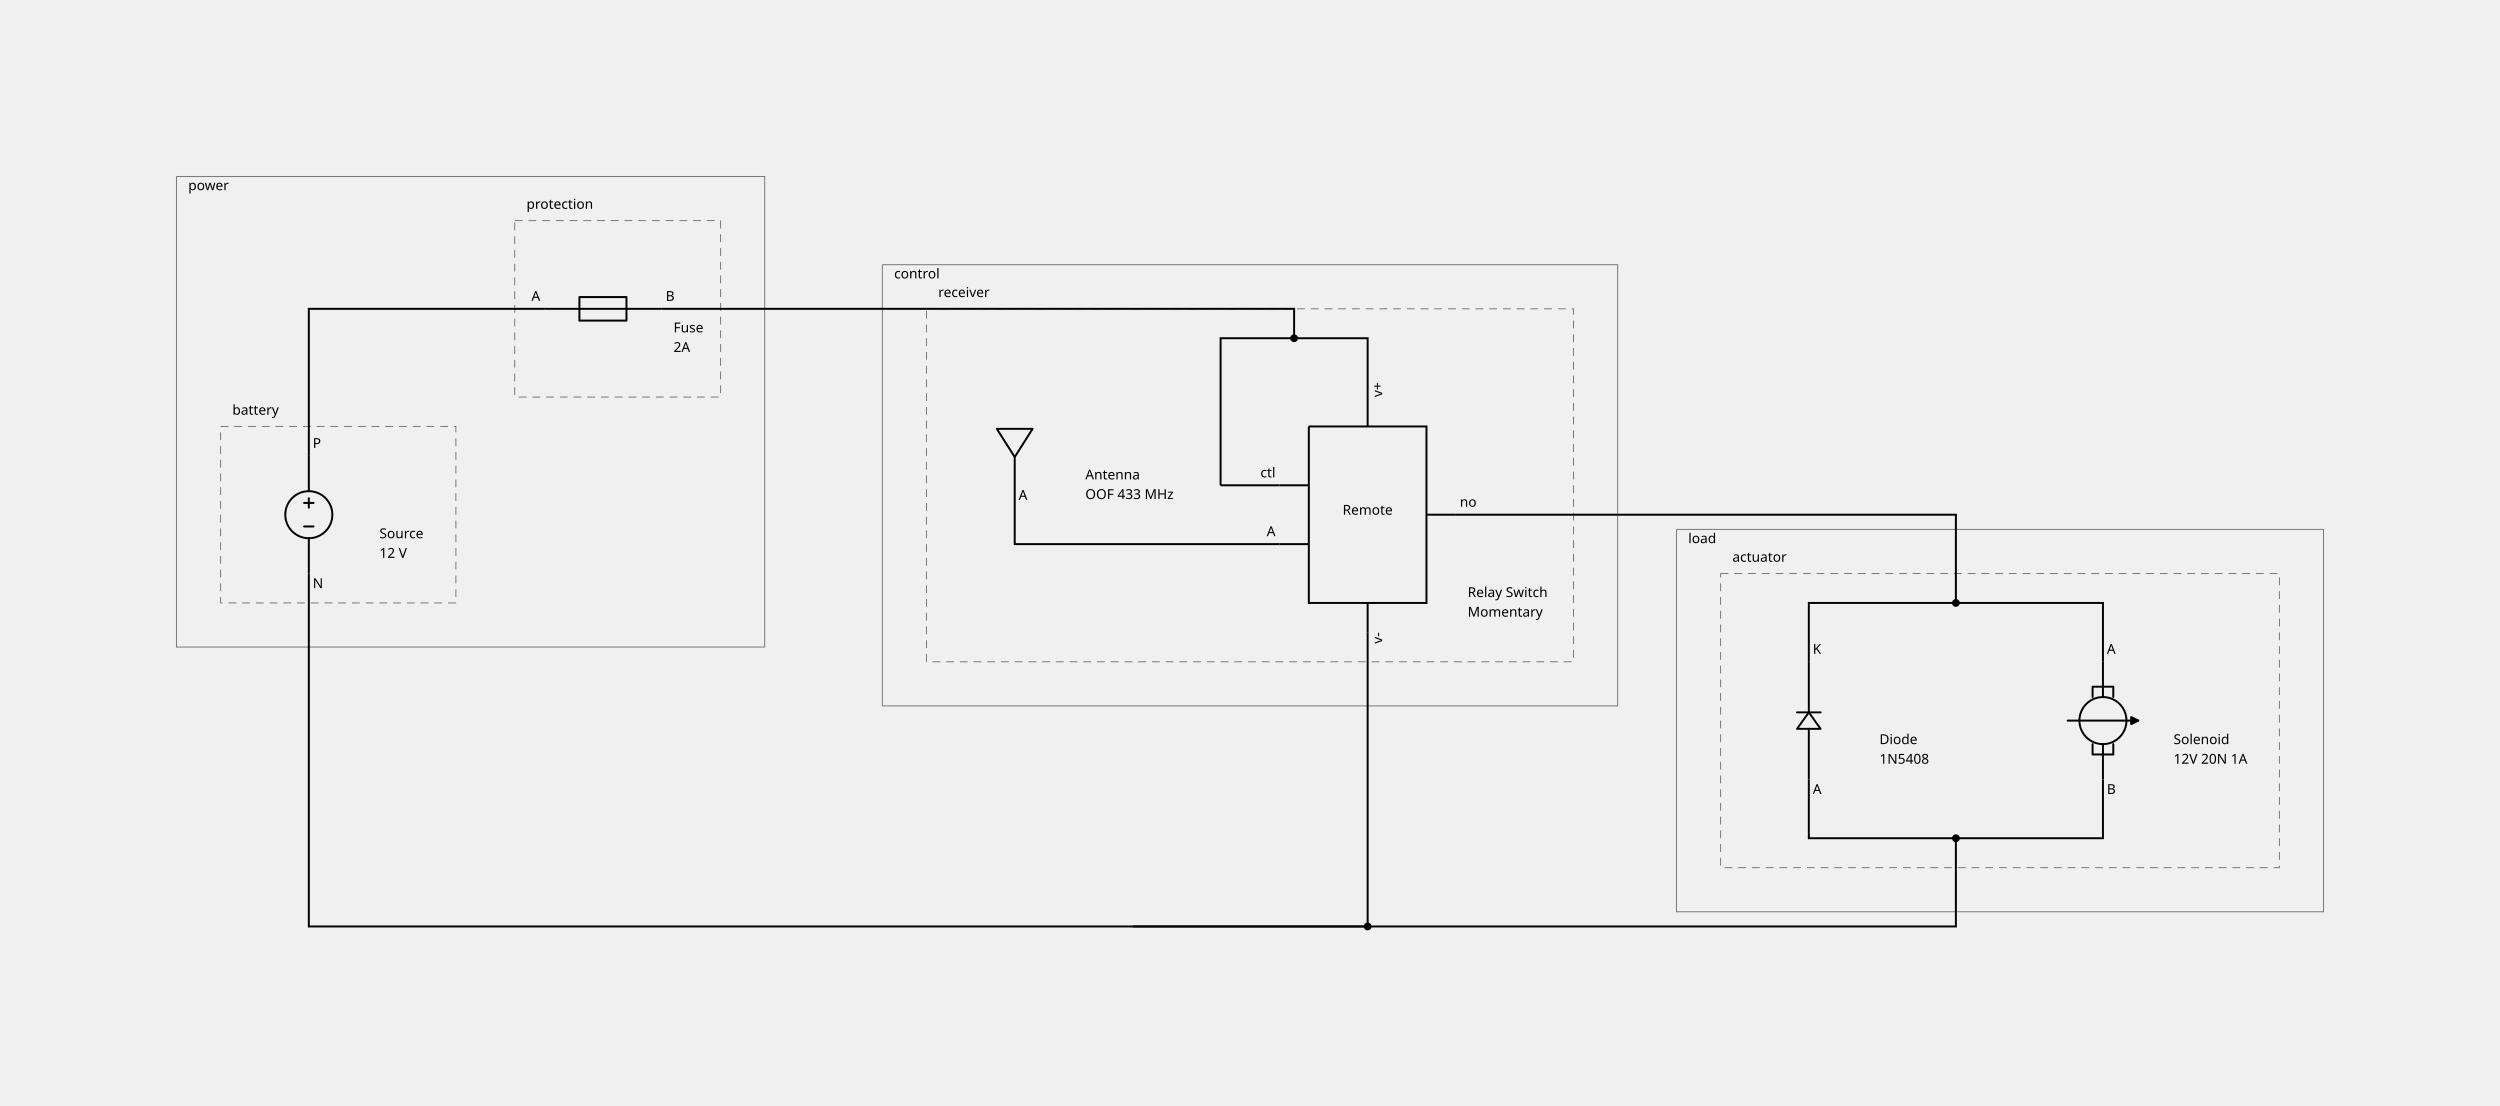
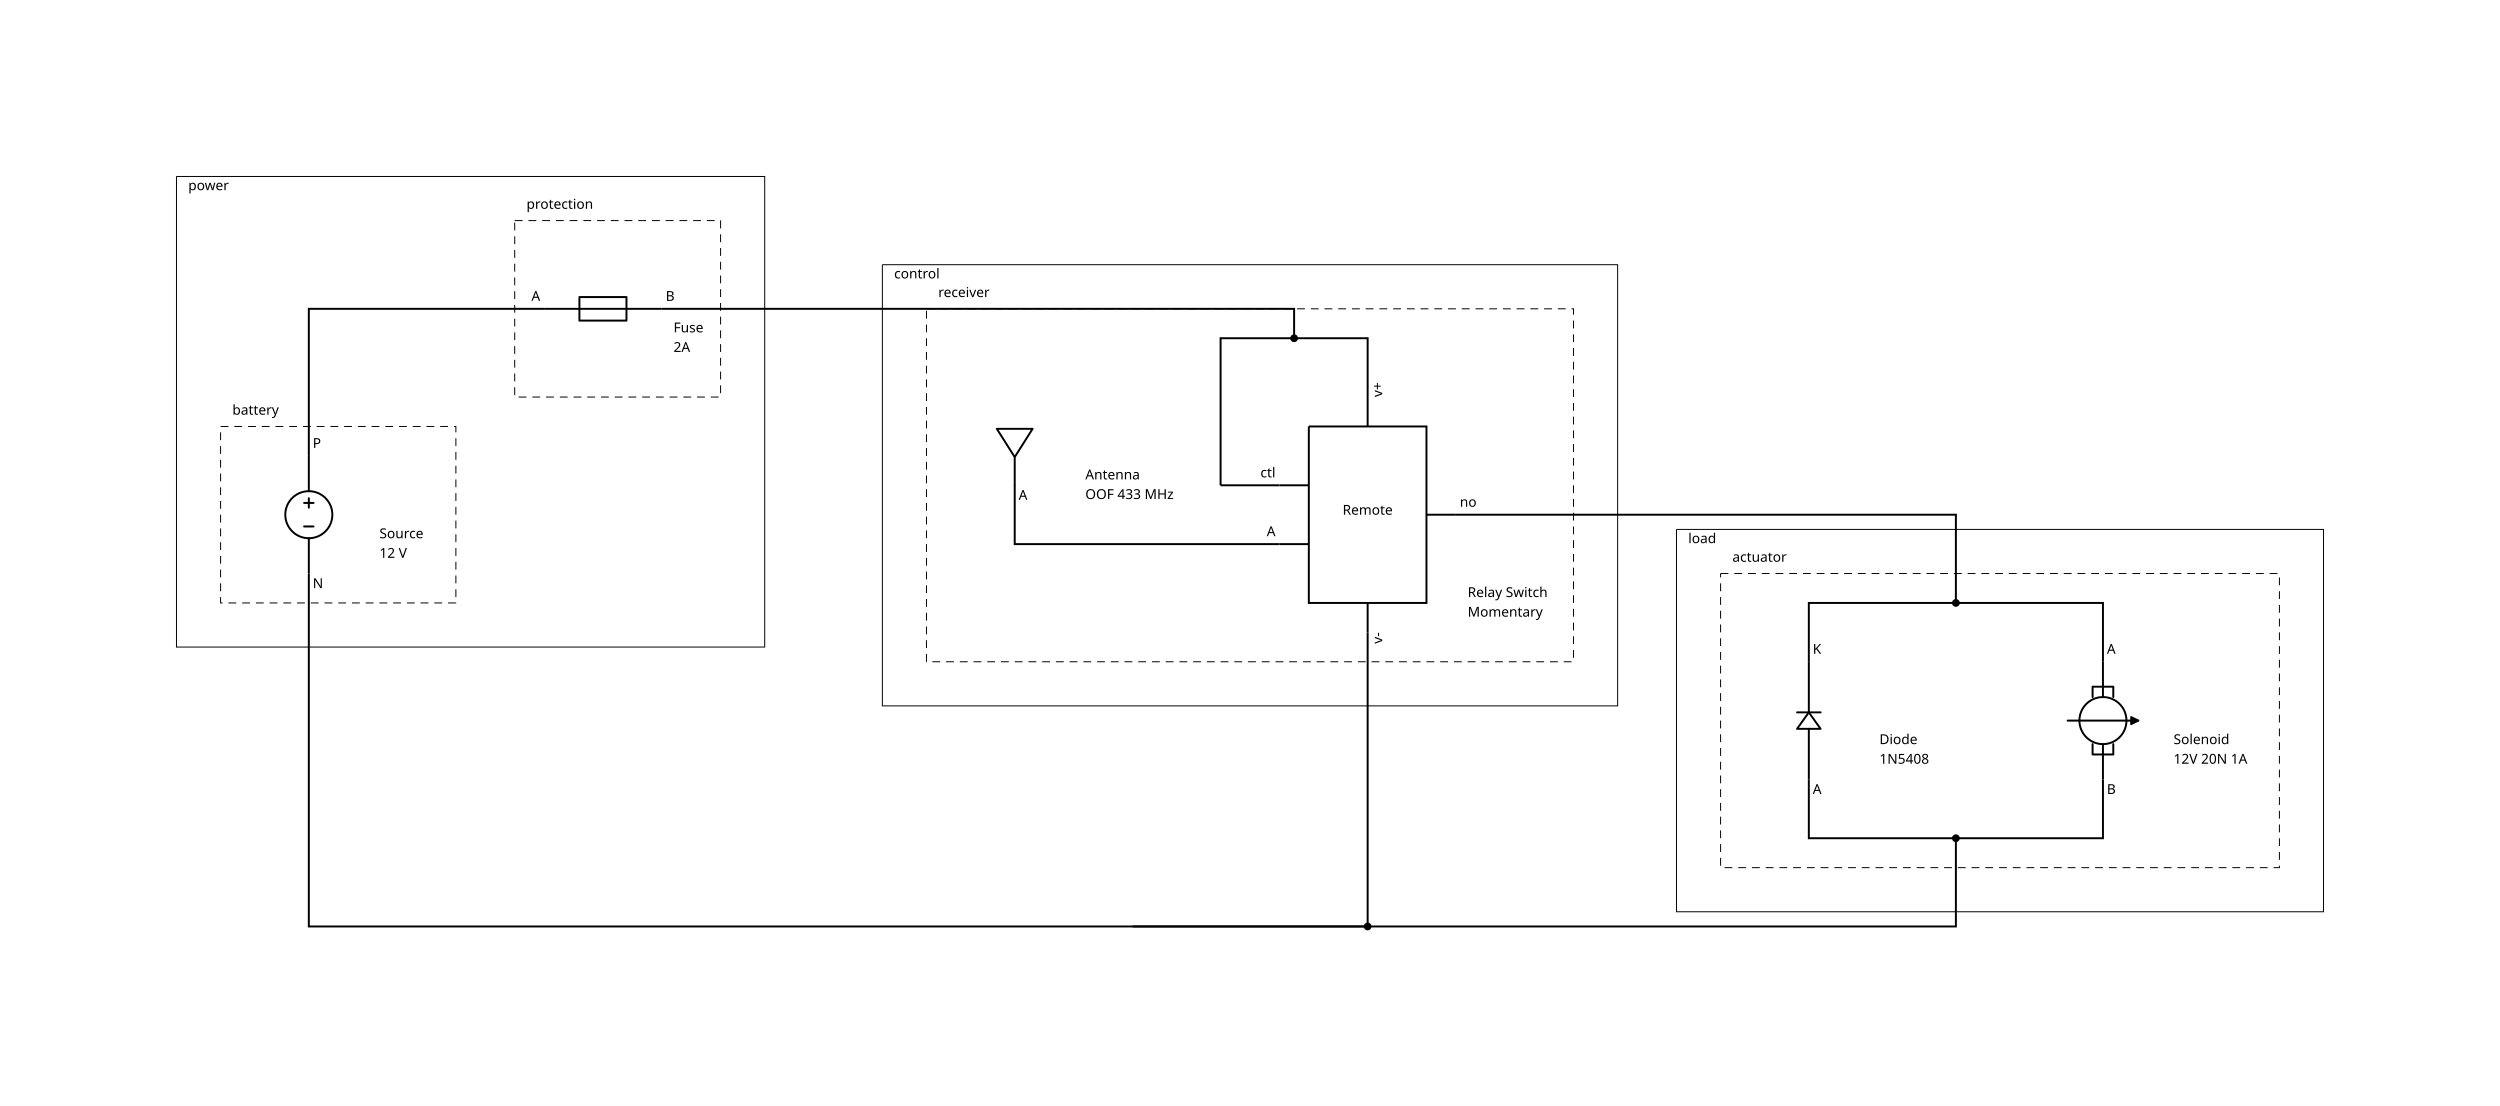
<svg xmlns="http://www.w3.org/2000/svg" id="fixture-wireless-solenoid" width="2550" viewBox="-555 -255 2550 1128" height="1128" overflow="visible" font-family="sans-serif" font-size="14" role="graphics-document document" aria-roledescription="circuitDiagram">
+   <style>#fixture-wireless-solenoid{font-family:"trebuchet ms",verdana,arial,sans-serif;font-size:16px;fill:#333;}@keyframes edge-animation-frame{from{stroke-dashoffset:0;}}@keyframes dash{to{stroke-dashoffset:0;}}#fixture-wireless-solenoid .edge-animation-slow{stroke-dasharray:9,5!important;stroke-dashoffset:900;animation:dash 50s linear infinite;stroke-linecap:round;}#fixture-wireless-solenoid .edge-animation-fast{stroke-dasharray:9,5!important;stroke-dashoffset:900;animation:dash 20s linear infinite;stroke-linecap:round;}#fixture-wireless-solenoid .error-icon{fill:#552222;}#fixture-wireless-solenoid .error-text{fill:#552222;stroke:#552222;}#fixture-wireless-solenoid .edge-thickness-normal{stroke-width:1px;}#fixture-wireless-solenoid .edge-thickness-thick{stroke-width:3.5px;}#fixture-wireless-solenoid .edge-pattern-solid{stroke-dasharray:0;}#fixture-wireless-solenoid .edge-thickness-invisible{stroke-width:0;fill:none;}#fixture-wireless-solenoid .edge-pattern-dashed{stroke-dasharray:3;}#fixture-wireless-solenoid .edge-pattern-dotted{stroke-dasharray:2;}#fixture-wireless-solenoid .marker{fill:#333333;stroke:#333333;}#fixture-wireless-solenoid .marker.cross{stroke:#333333;}#fixture-wireless-solenoid svg{font-family:"trebuchet ms",verdana,arial,sans-serif;font-size:16px;}#fixture-wireless-solenoid p{margin:0;}#fixture-wireless-solenoid,#fixture-wireless-solenoid svg{font-family:sans-serif;font-size:14px;}#fixture-wireless-solenoid [data-circuit-background]{fill:#FFFFFF;}#fixture-wireless-solenoid [data-wire] polyline{stroke:#000000;}#fixture-wireless-solenoid [data-junction] circle{stroke:#000000;fill:#000000;}#fixture-wireless-solenoid [data-device] [stroke]:not([stroke="none"]),#fixture-wireless-solenoid [data-net-occurrence] [stroke]:not([stroke="none"]){stroke:#000000;}#fixture-wireless-solenoid [data-device] [fill="#000"],#fixture-wireless-solenoid [data-net-occurrence] [fill="#000"]{fill:#000000;}#fixture-wireless-solenoid [data-device] [fill="#fff"],#fixture-wireless-solenoid [data-device] [fill="white"],#fixture-wireless-solenoid [data-net-occurrence] [fill="#fff"],#fixture-wireless-solenoid [data-net-occurrence] [fill="white"]{fill:#FFFFFF;}#fixture-wireless-solenoid [data-stage] polyline,#fixture-wireless-solenoid [data-block] polyline{stroke:#000000;}#fixture-wireless-solenoid [data-device-label] text,#fixture-wireless-solenoid [data-ic-label] text,#fixture-wireless-solenoid [data-terminal] text{fill:#000000;}#fixture-wireless-solenoid [data-net-label] text,#fixture-wireless-solenoid [data-frame-label] text{fill:#000000;}#fixture-wireless-solenoid .node .neo-node{stroke:#9370DB;}#fixture-wireless-solenoid [data-look="neo"].node rect,#fixture-wireless-solenoid [data-look="neo"].cluster rect,#fixture-wireless-solenoid [data-look="neo"].node polygon{stroke:#9370DB;filter:drop-shadow(1px 2px 2px rgba(185, 185, 185, 1));}#fixture-wireless-solenoid [data-look="neo"].swimlane.cluster rect{filter:none;}#fixture-wireless-solenoid [data-look="neo"].node path{stroke:#9370DB;stroke-width:1px;}#fixture-wireless-solenoid [data-look="neo"].node .outer-path{filter:drop-shadow(1px 2px 2px rgba(185, 185, 185, 1));}#fixture-wireless-solenoid [data-look="neo"].node .neo-line path{stroke:#9370DB;filter:none;}#fixture-wireless-solenoid [data-look="neo"].node circle{stroke:#9370DB;filter:drop-shadow(1px 2px 2px rgba(185, 185, 185, 1));}#fixture-wireless-solenoid [data-look="neo"].node circle .state-start{fill:#000000;}#fixture-wireless-solenoid [data-look="neo"].icon-shape .icon{fill:#9370DB;filter:drop-shadow(1px 2px 2px rgba(185, 185, 185, 1));}#fixture-wireless-solenoid [data-look="neo"].icon-shape .icon-neo path{stroke:#9370DB;filter:drop-shadow(1px 2px 2px rgba(185, 185, 185, 1));}#fixture-wireless-solenoid :root{--mermaid-font-family:"trebuchet ms",verdana,arial,sans-serif;}</style>
+   <rect data-circuit-background="true" x="-555" y="-255" width="2550" height="1128" />
  <g data-drawing-index="0" data-block="power" stroke-width="1">
    <polyline points="-375,-75 225,-75 225,405 -375,405 -375,-75" stroke="#777" stroke-width="1" fill="none" transform="matrix(1 0 0 1 0 0)" />
  </g>
  <g data-drawing-index="1" data-label="true" data-frame-label="block">
    <text x="-363" y="-61" xml:space="preserve" fill="#000">power</text>
  </g>
  <g data-drawing-index="2" data-block="control" stroke-width="1">
    <polyline points="345,15 1095,15 1095,465 345,465 345,15" stroke="#777" stroke-width="1" fill="none" transform="matrix(1 0 0 1 0 0)" />
  </g>
  <g data-drawing-index="3" data-label="true" data-frame-label="block">
    <text x="357" y="29" xml:space="preserve" fill="#000">control</text>
  </g>
  <g data-drawing-index="4" data-block="load" stroke-width="1">
    <polyline points="1155,285 1815,285 1815,675 1155,675 1155,285" stroke="#777" stroke-width="1" fill="none" transform="matrix(1 0 0 1 0 0)" />
  </g>
  <g data-drawing-index="5" data-label="true" data-frame-label="block">
    <text x="1167" y="299" xml:space="preserve" fill="#000">load</text>
  </g>
  <g data-drawing-index="6" data-stage="protection" stroke-dasharray="8 6">
    <polyline points="-30,-30 180,-30 180,150 -30,150 -30,-30" stroke="#777" stroke-width="1" fill="none" transform="matrix(1 0 0 1 0 0)" />
  </g>
  <g data-drawing-index="7" data-label="true" data-frame-label="stage">
    <text x="-18" y="-42" xml:space="preserve" fill="#000">protection</text>
  </g>
  <g data-drawing-index="8" data-stage="battery" stroke-dasharray="8 6">
    <polyline points="-330,180 -90,180 -90,360 -330,360 -330,180" stroke="#777" stroke-width="1" fill="none" transform="matrix(1 0 0 1 0 0)" />
  </g>
  <g data-drawing-index="9" data-label="true" data-frame-label="stage">
    <text x="-318" y="168" xml:space="preserve" fill="#000">battery</text>
  </g>
  <g data-drawing-index="10" data-stage="receiver" stroke-dasharray="8 6">
    <polyline points="390,60 1050,60 1050,420 390,420 390,60" stroke="#777" stroke-width="1" fill="none" transform="matrix(1 0 0 1 0 0)" />
  </g>
  <g data-drawing-index="11" data-label="true" data-frame-label="stage">
    <text x="402" y="48" xml:space="preserve" fill="#000">receiver</text>
  </g>
  <g data-drawing-index="12" data-stage="actuator" stroke-dasharray="8 6">
    <polyline points="1200,330 1770,330 1770,630 1200,630 1200,330" stroke="#777" stroke-width="1" fill="none" transform="matrix(1 0 0 1 0 0)" />
  </g>
  <g data-drawing-index="13" data-label="true" data-frame-label="stage">
    <text x="1212" y="318" xml:space="preserve" fill="#000">actuator</text>
  </g>
  <g data-drawing-index="14" data-net="@implicit:Antenna:A" data-wire="|-" data-points="[[480,240],[480,300],[750,300]]">
    <polyline points="480,240 480,300 750,300" stroke="#000" stroke-width="2" fill="none" transform="matrix(1 0 0 1 0 0)" />
  </g>
  <g data-drawing-index="15" data-net="@implicit:Diode:A" data-wire="|-" data-points="[[1590,540],[1590,600],[1440,600]]">
    <polyline points="1590,540 1590,600 1440,600" stroke="#000" stroke-width="2" fill="none" transform="matrix(1 0 0 1 0 0)" />
  </g>
  <g data-drawing-index="16" data-net="@implicit:Diode:A" data-wire="|-" data-points="[[1290,540],[1290,600],[1440,600]]">
    <polyline points="1290,540 1290,600 1440,600" stroke="#000" stroke-width="2" fill="none" transform="matrix(1 0 0 1 0 0)" />
  </g>
  <g data-drawing-index="17" data-net="@implicit:Diode:A" data-wire="|-" data-points="[[840,390],[840,690],[600,690]]">
    <polyline points="840,390 840,690 600,690" stroke="#000" stroke-width="2" fill="none" transform="matrix(1 0 0 1 0 0)" />
  </g>
  <g data-drawing-index="18" data-net="@implicit:Diode:A" data-wire="|-" data-points="[[-240,330],[-240,690],[600,690]]">
    <polyline points="-240,330 -240,690 600,690" stroke="#000" stroke-width="2" fill="none" transform="matrix(1 0 0 1 0 0)" />
  </g>
  <g data-drawing-index="19" data-net="@implicit:Diode:A" data-wire="|-" data-points="[[1440,600],[1440,690],[600,690]]">
    <polyline points="1440,600 1440,690 600,690" stroke="#000" stroke-width="2" fill="none" transform="matrix(1 0 0 1 0 0)" />
  </g>
  <g data-drawing-index="20" data-net="@implicit:Diode:K" data-wire="|-" data-points="[[1590,420],[1590,360],[1440,360]]">
    <polyline points="1590,420 1590,360 1440,360" stroke="#000" stroke-width="2" fill="none" transform="matrix(1 0 0 1 0 0)" />
  </g>
  <g data-drawing-index="21" data-net="@implicit:Diode:K" data-wire="|-" data-points="[[1290,420],[1290,360],[1440,360]]">
    <polyline points="1290,420 1290,360 1440,360" stroke="#000" stroke-width="2" fill="none" transform="matrix(1 0 0 1 0 0)" />
  </g>
  <g data-drawing-index="22" data-net="@implicit:Diode:K" data-wire="-|" data-points="[[930,270],[1440,270],[1440,360]]">
    <polyline points="930,270 1440,270 1440,360" stroke="#000" stroke-width="2" fill="none" transform="matrix(1 0 0 1 0 0)" />
  </g>
  <g data-drawing-index="23" data-net="@implicit:Fuse:A" data-wire="|-" data-points="[[-240,210],[-240,60.00000000000001],[7.105427357601002e-15,60.00000000000001]]">
    <polyline points="-240,210 -240,60 7.105427357601002e-15,60" stroke="#000" stroke-width="2" fill="none" transform="matrix(1 0 0 1 0 0)" />
  </g>
  <g data-drawing-index="24" data-net="@implicit:Fuse:B" data-wire="|-" data-points="[[840,150],[840,90],[765,90]]">
    <polyline points="840,150 840,90 765,90" stroke="#000" stroke-width="2" fill="none" transform="matrix(1 0 0 1 0 0)" />
  </g>
  <g data-drawing-index="25" data-net="@implicit:Fuse:B" data-wire="-" data-points="[[750,240],[690,240]]">
    <polyline points="750,240 690,240" stroke="#000" stroke-width="2" fill="none" transform="matrix(1 0 0 1 0 0)" />
  </g>
  <g data-drawing-index="26" data-net="@implicit:Fuse:B" data-wire="|-" data-points="[[690,240],[690,90],[765,90]]">
    <polyline points="690,240 690,90 765,90" stroke="#000" stroke-width="2" fill="none" transform="matrix(1 0 0 1 0 0)" />
  </g>
  <g data-drawing-index="27" data-net="@implicit:Fuse:B" data-wire="-|" data-points="[[120,60.00000000000001],[765,60.00000000000001],[765,90]]">
    <polyline points="120,60 765,60 765,90" stroke="#000" stroke-width="2" fill="none" transform="matrix(1 0 0 1 0 0)" />
  </g>
  <g data-drawing-index="28" data-device="Fuse" data-type="fuse" data-stage-index="0">
    <g transform="matrix(1 0 0 1 7.105427357601002e-15 7.105427357601002e-15)">
      <svg width="120" height="120" viewBox="0 0 120 120">
        <g id="fixture-wireless-solenoid-element-28-fuse" fill="none" stroke="#000" stroke-width="2" stroke-linecap="round" stroke-linejoin="round">
          <path d="M 0 60 L 36 60 L 36 48 L 84 48 L 84 72 L 36 72 L 36 60 M 84 60 L 120 60" id="fixture-wireless-solenoid-element-28-reference-0" stroke="#000" fill="none" stroke-width="2" stroke-linecap="round" stroke-linejoin="round" />
          <path d="M 36 60 L 84 60" id="fixture-wireless-solenoid-element-28-reference-1" stroke="#000" fill="none" stroke-width="2" stroke-linecap="round" stroke-linejoin="round" />
        </g>
      </svg>
    </g>
  </g>
  <g data-drawing-index="29" data-label="true" data-device-label="Fuse">
    <text x="132" y="84" xml:space="preserve" fill="#000">Fuse</text>
  </g>
  <g data-drawing-index="30" data-label="true" data-device-label="Fuse">
    <text x="132" y="104" xml:space="preserve" fill="#000">2A</text>
  </g>
  <g data-drawing-index="31" data-label="true" data-terminal="A" data-terminal-device="Fuse" data-terminal-side="L" text-anchor="end" dominant-baseline="text-after-edge" data-x="7.105427357601002e-15" data-y="60.00000000000001" data-terminal-net="@implicit:Fuse:A">
    <text x="-4" y="56" xml:space="preserve" fill="#000">A</text>
  </g>
  <g data-drawing-index="32" data-label="true" data-terminal="B" data-terminal-device="Fuse" data-terminal-side="R" text-anchor="start" dominant-baseline="text-after-edge" data-x="120" data-y="60.00000000000001" data-terminal-net="@implicit:Fuse:B">
    <text x="124" y="56" xml:space="preserve" fill="#000">B</text>
  </g>
  <g data-drawing-index="33" data-device="Source" data-type="voltageSource" data-stage-index="1">
    <g transform="matrix(1 0 0 1 -300 210)">
      <svg width="120" height="120" viewBox="0 0 120 120">
        <g id="fixture-wireless-solenoid-element-33-voltageSource" fill="none" stroke="#000" stroke-width="2" stroke-linecap="round" stroke-linejoin="round">
          <circle cx="60" cy="60" r="24" id="fixture-wireless-solenoid-element-33-reference-0" stroke="#000" fill="none" stroke-width="2" />
          <path d="M 60 120 L 60 84 L 60 84 M 60 36 L 60 36 L 60 0" id="fixture-wireless-solenoid-element-33-reference-1" stroke="#000" fill="none" stroke-width="2" stroke-linecap="round" stroke-linejoin="round" />
          <path d="M 64.8 72 L 55.2 72" id="fixture-wireless-solenoid-element-33-reference-2" stroke="#000" fill="none" stroke-width="2" stroke-linecap="round" stroke-linejoin="round" />
          <path d="M 60 52.8 L 60 43.2" id="fixture-wireless-solenoid-element-33-reference-3" stroke="#000" fill="none" stroke-width="2" stroke-linecap="round" stroke-linejoin="round" />
          <path d="M 64.8 48 L 55.2 48" id="fixture-wireless-solenoid-element-33-reference-4" stroke="#000" fill="none" stroke-width="2" stroke-linecap="round" stroke-linejoin="round" />
        </g>
      </svg>
    </g>
  </g>
  <g data-drawing-index="34" data-label="true" data-device-label="Source">
    <text x="-168" y="294" xml:space="preserve" fill="#000">Source</text>
  </g>
  <g data-drawing-index="35" data-label="true" data-device-label="Source">
    <text x="-168" y="314" xml:space="preserve" fill="#000">12 V</text>
  </g>
  <g data-drawing-index="36" data-label="true" data-terminal="P" data-terminal-device="Source" data-terminal-side="T" text-anchor="start" dominant-baseline="text-after-edge" data-x="-240" data-y="210" data-terminal-net="@implicit:Fuse:A">
    <text x="-236" y="206" xml:space="preserve" fill="#000">P</text>
  </g>
  <g data-drawing-index="37" data-label="true" data-terminal="N" data-terminal-device="Source" data-terminal-side="B" text-anchor="start" dominant-baseline="hanging" data-x="-240" data-y="330" data-terminal-net="@implicit:Diode:A">
    <text x="-236" y="334" xml:space="preserve" fill="#000">N</text>
  </g>
  <g data-drawing-index="38" data-device="Remote" data-type="ic" data-stage-index="2">
    <polyline points="30,30 150,30 150,210 30,210 30,30" stroke="#000" stroke-width="2" fill="none" transform="matrix(1 0 0 1 750 150)" />
    <line x1="90" y1="0" x2="90" y2="30" stroke="#000" stroke-width="2" fill="none" transform="matrix(1 0 0 1 750 150)" />
    <line x1="0" y1="90" x2="30" y2="90" stroke="#000" stroke-width="2" fill="none" transform="matrix(1 0 0 1 750 150)" />
    <line x1="0" y1="150" x2="30" y2="150" stroke="#000" stroke-width="2" fill="none" transform="matrix(1 0 0 1 750 150)" />
    <line x1="90" y1="240" x2="90" y2="210" stroke="#000" stroke-width="2" fill="none" transform="matrix(1 0 0 1 750 150)" />
    <line x1="180" y1="120" x2="150" y2="120" stroke="#000" stroke-width="2" fill="none" transform="matrix(1 0 0 1 750 150)" />
  </g>
  <g data-drawing-index="39" data-label="true" data-device-label="Remote">
    <text x="942" y="354" xml:space="preserve" fill="#000">Relay Switch</text>
  </g>
  <g data-drawing-index="40" data-label="true" data-device-label="Remote">
    <text x="942" y="374" xml:space="preserve" fill="#000">Momentary</text>
  </g>
  <g data-drawing-index="41" data-label="true" data-ic-label="true" text-anchor="middle">
    <text x="840" y="270" xml:space="preserve" fill="#000">Remote</text>
  </g>
  <g data-drawing-index="42" data-label="true" data-terminal="v+" data-terminal-device="Remote" data-terminal-side="T" text-anchor="start" dominant-baseline="hanging" transform="rotate(-90 844 150)" data-x="840" data-y="150" data-terminal-net="@implicit:Fuse:B">
    <text x="844" y="150" xml:space="preserve" fill="#000">v+</text>
  </g>
  <g data-drawing-index="43" data-label="true" data-terminal="ctl" data-terminal-device="Remote" data-terminal-side="L" text-anchor="end" dominant-baseline="text-after-edge" data-x="750" data-y="240" data-terminal-net="@implicit:Fuse:B">
    <text x="746" y="236" xml:space="preserve" fill="#000">ctl</text>
  </g>
  <g data-drawing-index="44" data-label="true" data-terminal="A" data-terminal-device="Remote" data-terminal-side="L" text-anchor="end" dominant-baseline="text-after-edge" data-x="750" data-y="300" data-terminal-net="@implicit:Antenna:A">
    <text x="746" y="296" xml:space="preserve" fill="#000">A</text>
  </g>
  <g data-drawing-index="45" data-label="true" data-terminal="v-" data-terminal-device="Remote" data-terminal-side="B" text-anchor="end" dominant-baseline="hanging" transform="rotate(-90 844 390)" data-x="840" data-y="390" data-terminal-net="@implicit:Diode:A">
    <text x="844" y="390" xml:space="preserve" fill="#000">v-</text>
  </g>
  <g data-drawing-index="46" data-label="true" data-terminal="no" data-terminal-device="Remote" data-terminal-side="R" text-anchor="start" dominant-baseline="text-after-edge" data-x="930" data-y="270" data-terminal-net="@implicit:Diode:K">
    <text x="934" y="266" xml:space="preserve" fill="#000">no</text>
  </g>
  <g data-drawing-index="47" data-device="Antenna" data-type="antenna" data-stage-index="2">
    <g transform="matrix(1 0 0 1 420 150)">
      <svg width="120" height="120" viewBox="0 0 120 120">
        <g id="fixture-wireless-solenoid-element-47-antenna" fill="none" stroke="#000" stroke-width="2" stroke-linecap="round" stroke-linejoin="round">
          <path id="fixture-wireless-solenoid-element-47-reference-0" d="M 60 90 L 60 61.2 L 41.76 32.4 L 78.24 32.4 L 60 61.2" stroke="#000" fill="none" />
        </g>
      </svg>
    </g>
  </g>
  <g data-drawing-index="48" data-label="true" data-device-label="Antenna">
    <text x="552" y="234" xml:space="preserve" fill="#000">Antenna</text>
  </g>
  <g data-drawing-index="49" data-label="true" data-device-label="Antenna">
    <text x="552" y="254" xml:space="preserve" fill="#000">OOF 433 MHz</text>
  </g>
  <g data-drawing-index="50" data-label="true" data-terminal="A" data-terminal-device="Antenna" data-terminal-side="B" text-anchor="start" dominant-baseline="hanging" data-x="480" data-y="240" data-terminal-net="@implicit:Antenna:A">
    <text x="484" y="244" xml:space="preserve" fill="#000">A</text>
  </g>
  <g data-drawing-index="51" data-device="Diode" data-type="diode" data-stage-index="3">
    <g transform="matrix(-1.8369701987210297e-16 -1 1 -1.8369701987210297e-16 1230 540)">
      <svg width="120" height="120" viewBox="0 0 120 120">
        <g id="fixture-wireless-solenoid-element-51-diode" fill="none" stroke="#000" stroke-width="2" stroke-linecap="round" stroke-linejoin="round">
          <polygon points="51.6,48 68.4,60 51.6,72" id="fixture-wireless-solenoid-element-51-reference-0" stroke="#000" fill="none" stroke-width="2" stroke-linecap="round" stroke-linejoin="round" />
          <path d="M 0 60 L 51.6 60 M 68.4 48 L 68.4 72 M 68.4 60 L 120 60" id="fixture-wireless-solenoid-element-51-reference-1" stroke="#000" fill="none" stroke-width="2" stroke-linecap="round" stroke-linejoin="round" />
        </g>
      </svg>
    </g>
  </g>
  <g data-drawing-index="52" data-label="true" data-device-label="Diode">
    <text x="1362" y="504" xml:space="preserve" fill="#000">Diode</text>
  </g>
  <g data-drawing-index="53" data-label="true" data-device-label="Diode">
    <text x="1362" y="524" xml:space="preserve" fill="#000">1N5408</text>
  </g>
  <g data-drawing-index="54" data-label="true" data-terminal="A" data-terminal-device="Diode" data-terminal-side="B" text-anchor="start" dominant-baseline="hanging" data-x="1290" data-y="540" data-terminal-net="@implicit:Diode:A">
    <text x="1294" y="544" xml:space="preserve" fill="#000">A</text>
  </g>
  <g data-drawing-index="55" data-label="true" data-terminal="K" data-terminal-device="Diode" data-terminal-side="T" text-anchor="start" dominant-baseline="text-after-edge" data-x="1290" data-y="420" data-terminal-net="@implicit:Diode:K">
    <text x="1294" y="416" xml:space="preserve" fill="#000">K</text>
  </g>
  <g data-drawing-index="56" data-device="Solenoid" data-type="solenoid" data-stage-index="3">
    <g transform="matrix(6.123233995736766e-17 1 -1 6.123233995736766e-17 1650 420)">
      <svg width="120" height="120" viewBox="0 0 120 120">
        <g id="fixture-wireless-solenoid-element-56-solenoid" fill="none" stroke="#000" stroke-width="2" stroke-linecap="round" stroke-linejoin="round">
          <path id="fixture-wireless-solenoid-element-56-reference-0" d="M 25.44 60 L 25.44 60 M 94.56 60 L 94.56 60" stroke="#000" fill="none" />
          <path id="fixture-wireless-solenoid-element-56-reference-1" d="M 36 70.56 L 25.44 70.56 L 25.44 49.44 L 36 49.44" stroke="#000" fill="none" />
          <path id="fixture-wireless-solenoid-element-56-reference-2" d="M 84 70.56 L 94.56 70.56 L 94.56 49.44 L 84 49.44" stroke="#000" fill="none" />
          <circle id="fixture-wireless-solenoid-element-56-reference-3" cx="60" cy="60" r="24" stroke="#000" fill="none" />
          <path id="fixture-wireless-solenoid-element-56-electrical-leads" d="M 0 60 L 36 60 M 84 60 L 120 60" stroke="#000" fill="none" />
          <path id="fixture-wireless-solenoid-element-56-motion-shaft" d="M 60 96 L 60 24" stroke="#000" fill="none" />
          <polygon id="fixture-wireless-solenoid-element-56-motion-arrowhead" points="60,24 56.4,31.2 63.6,31.2" stroke="#000" fill="#000" />
        </g>
      </svg>
    </g>
  </g>
  <g data-drawing-index="57" data-label="true" data-device-label="Solenoid">
    <text x="1662" y="504" xml:space="preserve" fill="#000">Solenoid</text>
  </g>
  <g data-drawing-index="58" data-label="true" data-device-label="Solenoid">
    <text x="1662" y="524" xml:space="preserve" fill="#000">12V 20N 1A</text>
  </g>
  <g data-drawing-index="59" data-label="true" data-terminal="A" data-terminal-device="Solenoid" data-terminal-side="T" text-anchor="start" dominant-baseline="text-after-edge" data-x="1590" data-y="420" data-terminal-net="@implicit:Diode:K">
    <text x="1594" y="416" xml:space="preserve" fill="#000">A</text>
  </g>
  <g data-drawing-index="60" data-label="true" data-terminal="B" data-terminal-device="Solenoid" data-terminal-side="B" text-anchor="start" dominant-baseline="hanging" data-x="1590" data-y="540" data-terminal-net="@implicit:Diode:A">
    <text x="1594" y="544" xml:space="preserve" fill="#000">B</text>
  </g>
  <g data-drawing-index="61" data-junction="true" data-net="@implicit:Diode:A">
    <circle cx="0" cy="0" r="3" stroke="#000" stroke-width="2" fill="#000" transform="matrix(1 0 0 1 1440 600)" />
  </g>
  <g data-drawing-index="62" data-junction="true" data-net="@implicit:Diode:A">
    <circle cx="0" cy="0" r="3" stroke="#000" stroke-width="2" fill="#000" transform="matrix(1 0 0 1 840 690)" />
  </g>
  <g data-drawing-index="63" data-junction="true" data-net="@implicit:Diode:K">
    <circle cx="0" cy="0" r="3" stroke="#000" stroke-width="2" fill="#000" transform="matrix(1 0 0 1 1440 360)" />
  </g>
  <g data-drawing-index="64" data-junction="true" data-net="@implicit:Fuse:B">
    <circle cx="0" cy="0" r="3" stroke="#000" stroke-width="2" fill="#000" transform="matrix(1 0 0 1 765 90)" />
  </g>
</svg>
